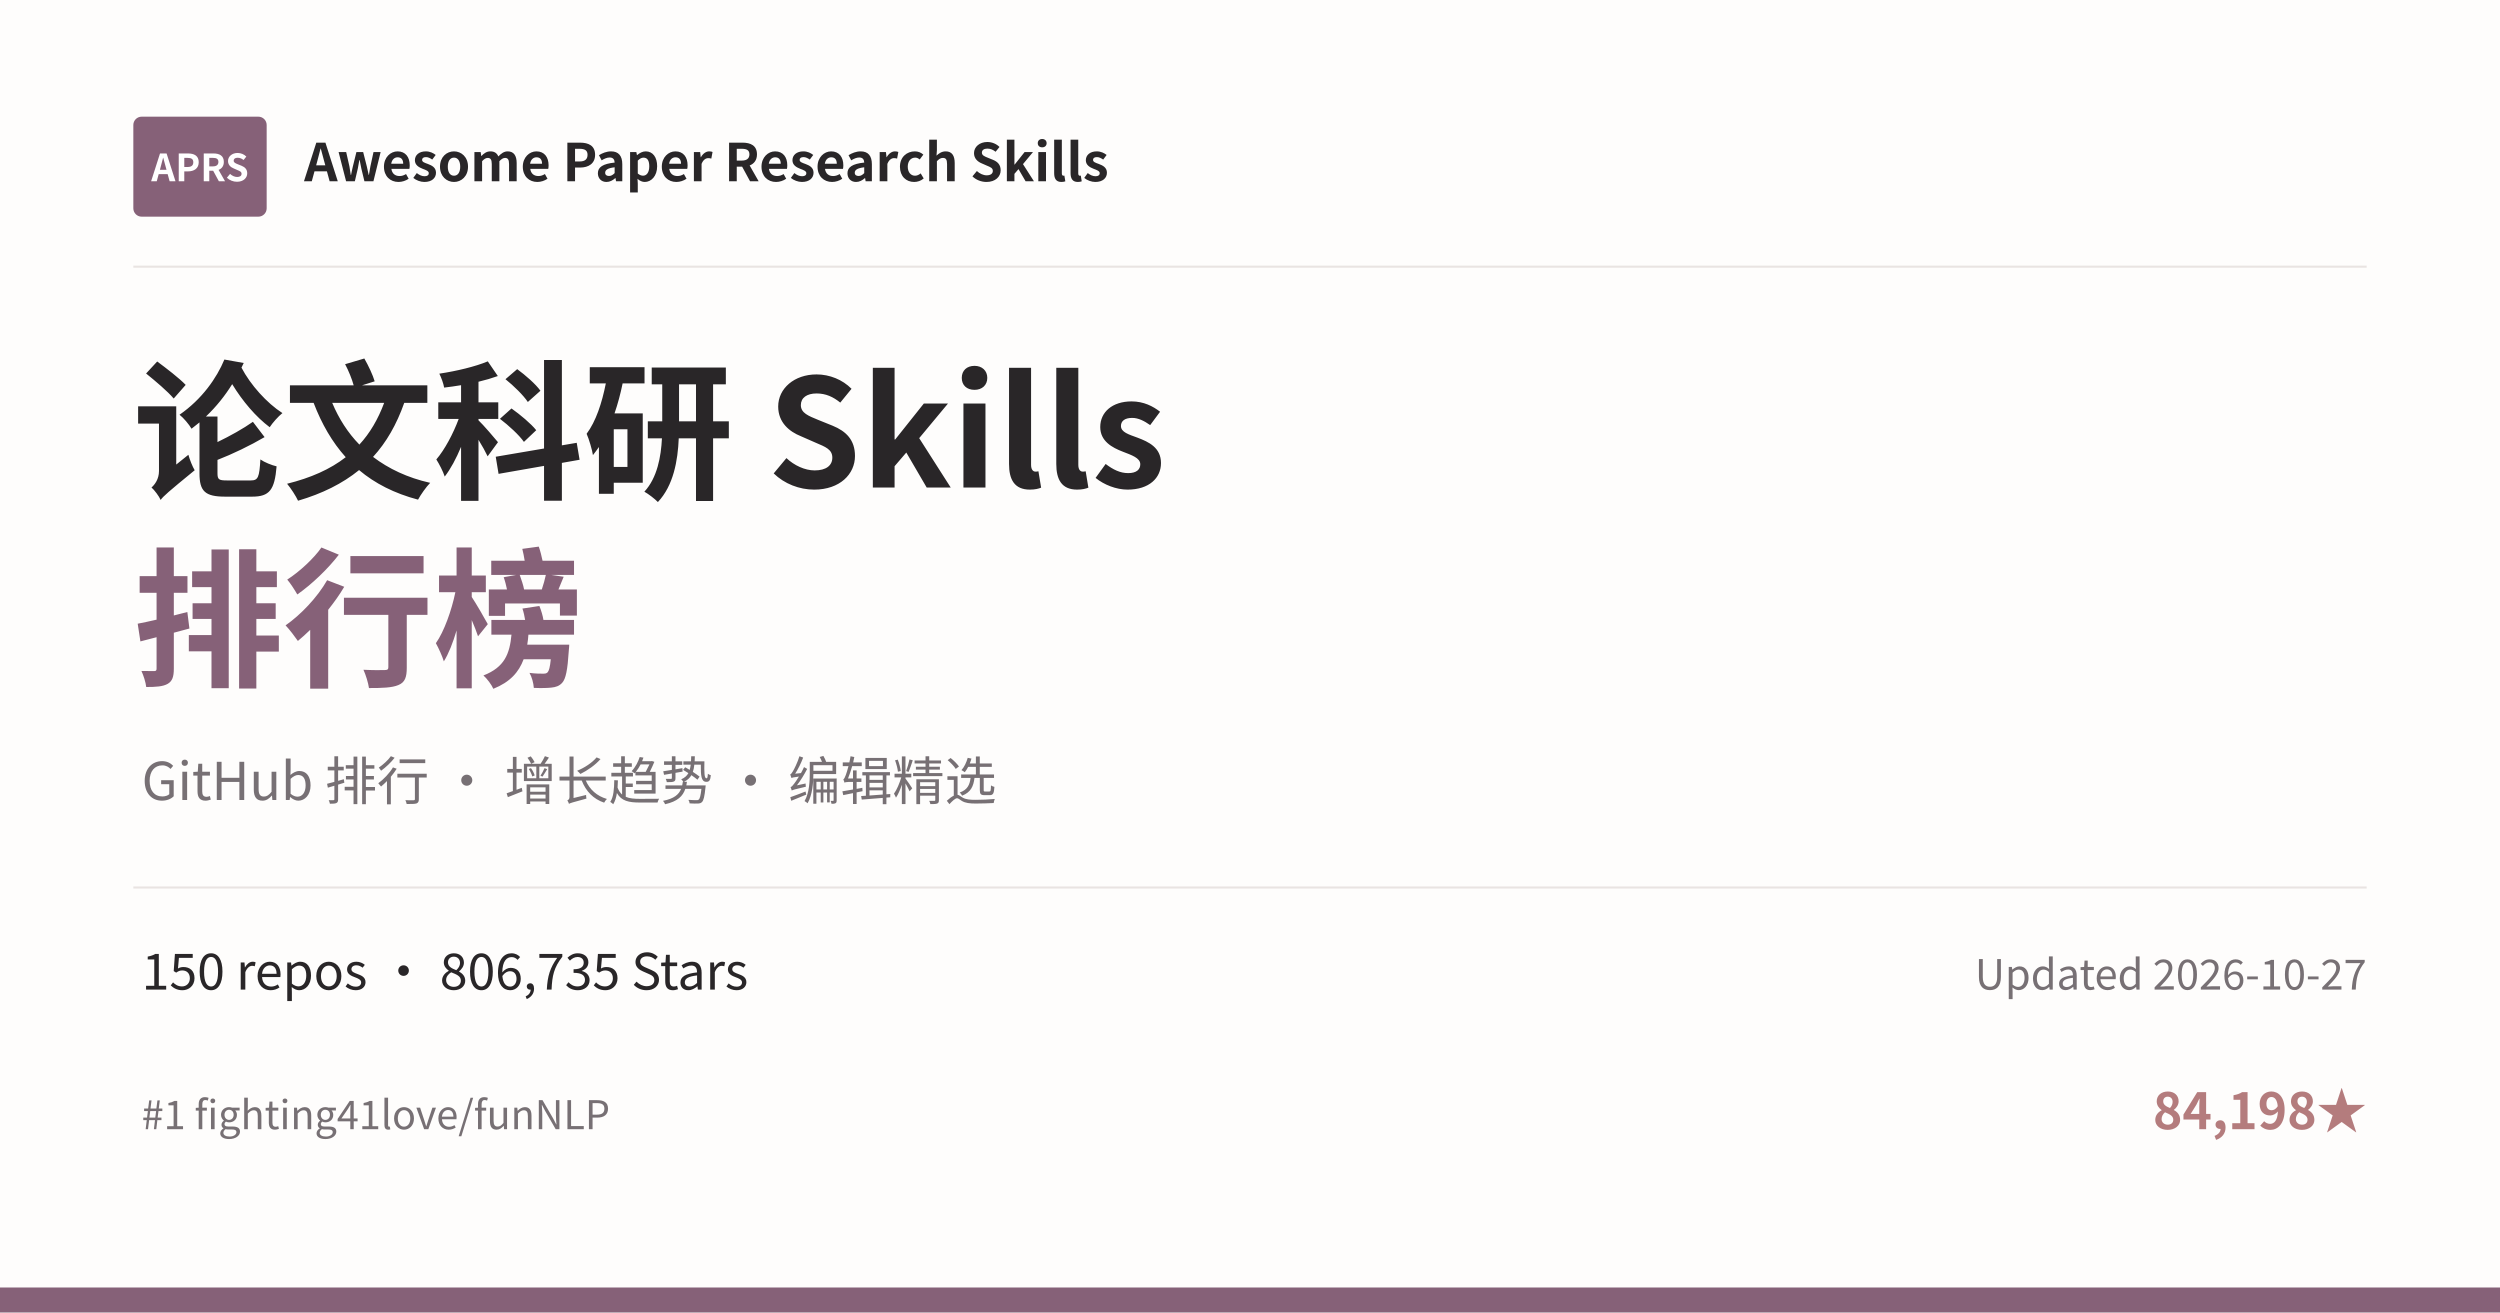
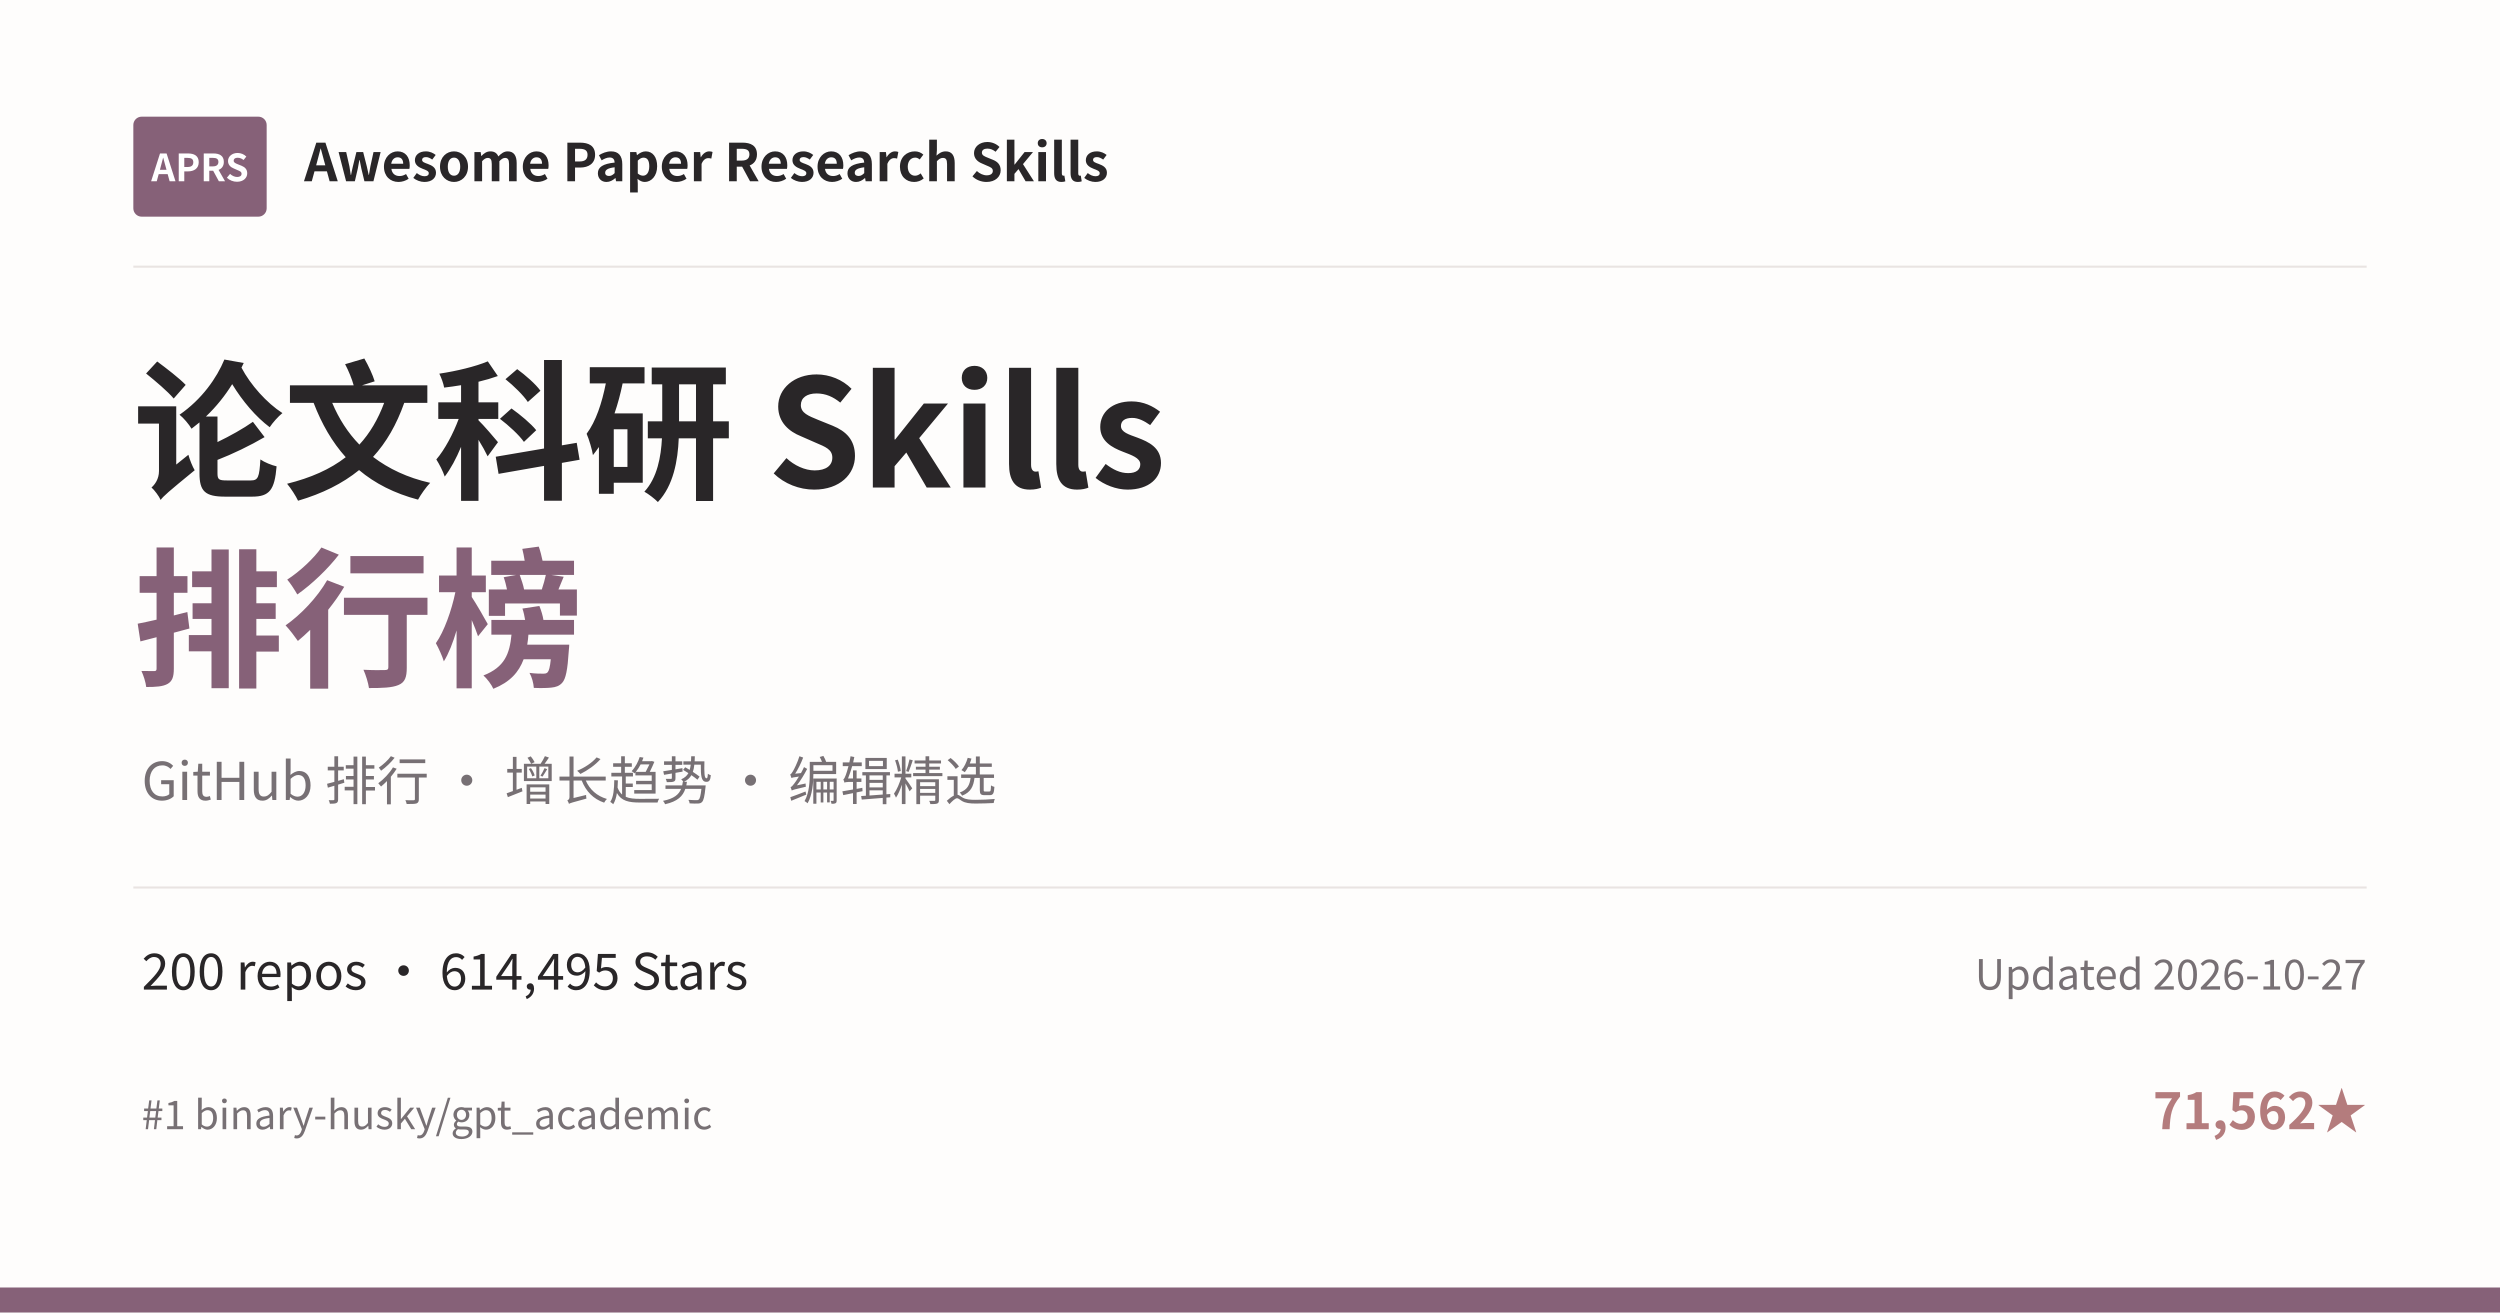
<svg xmlns="http://www.w3.org/2000/svg" width="1200" height="630" viewBox="0 0 1200 630">
  <rect width="1200" height="630" fill="#FEFDFC" />
  <rect x="64" y="56" width="64" height="48" rx="4" fill="#866178" />
  <text x="96" y="87" text-anchor="middle" font-family="Noto Sans CJK SC, Microsoft YaHei, PingFang SC, sans-serif" font-size="18" font-weight="700" fill="#FFFFFF">APRS</text>
  <text x="146" y="87" font-family="Noto Sans CJK SC, Microsoft YaHei, PingFang SC, sans-serif" font-size="25" font-weight="600" fill="#292628">Awesome Paper Research Skills</text>
  <line x1="64" y1="128" x2="1136" y2="128" stroke="#E9E4E2" />
  <text x="64" y="234" font-family="Noto Sans CJK SC, Microsoft YaHei, PingFang SC, sans-serif" font-size="72" font-weight="700" fill="#292628">论文科研 Skills</text>
  <text x="64" y="324" font-family="Noto Sans CJK SC, Microsoft YaHei, PingFang SC, sans-serif" font-size="72" font-weight="700" fill="#866178">排行榜</text>
  <text x="68" y="384" font-family="Noto Sans CJK SC, Microsoft YaHei, PingFang SC, sans-serif" font-size="25" fill="#777074">GitHub 排行 · 增长趋势 · 编辑精选</text>
  <line x1="64" y1="426" x2="1136" y2="426" stroke="#E9E4E2" />
-   <text x="68" y="475" font-family="Noto Sans CJK SC, Microsoft YaHei, PingFang SC, sans-serif" font-size="24" fill="#292628">150 repos · 806,735 Stars</text>
+   <text x="68" y="475" font-family="Noto Sans CJK SC, Microsoft YaHei, PingFang SC, sans-serif" font-size="24" fill="#292628">200 repos · 614,495 Stars</text>
  <text x="1136" y="475" text-anchor="end" font-family="Noto Sans CJK SC, Microsoft YaHei, PingFang SC, sans-serif" font-size="20" fill="#777074">Updated 2026-10-27</text>
-   <text x="68" y="542" font-family="Noto Sans CJK SC, Microsoft YaHei, PingFang SC, sans-serif" font-size="19" fill="#777074">#1 fighting41love/funNLP</text>
-   <text x="1136" y="542" text-anchor="end" font-family="Noto Sans CJK SC, Microsoft YaHei, PingFang SC, sans-serif" font-size="24" font-weight="600" fill="#B47C7D">84,198★</text>
+   <text x="68" y="542" font-family="Noto Sans CJK SC, Microsoft YaHei, PingFang SC, sans-serif" font-size="19" fill="#777074">#1 binary-husky/gpt_academic</text>
+   <text x="1136" y="542" text-anchor="end" font-family="Noto Sans CJK SC, Microsoft YaHei, PingFang SC, sans-serif" font-size="24" font-weight="600" fill="#B47C7D">71,562★</text>
  <rect x="0" y="618" width="1200" height="12" fill="#866178" />
</svg>
